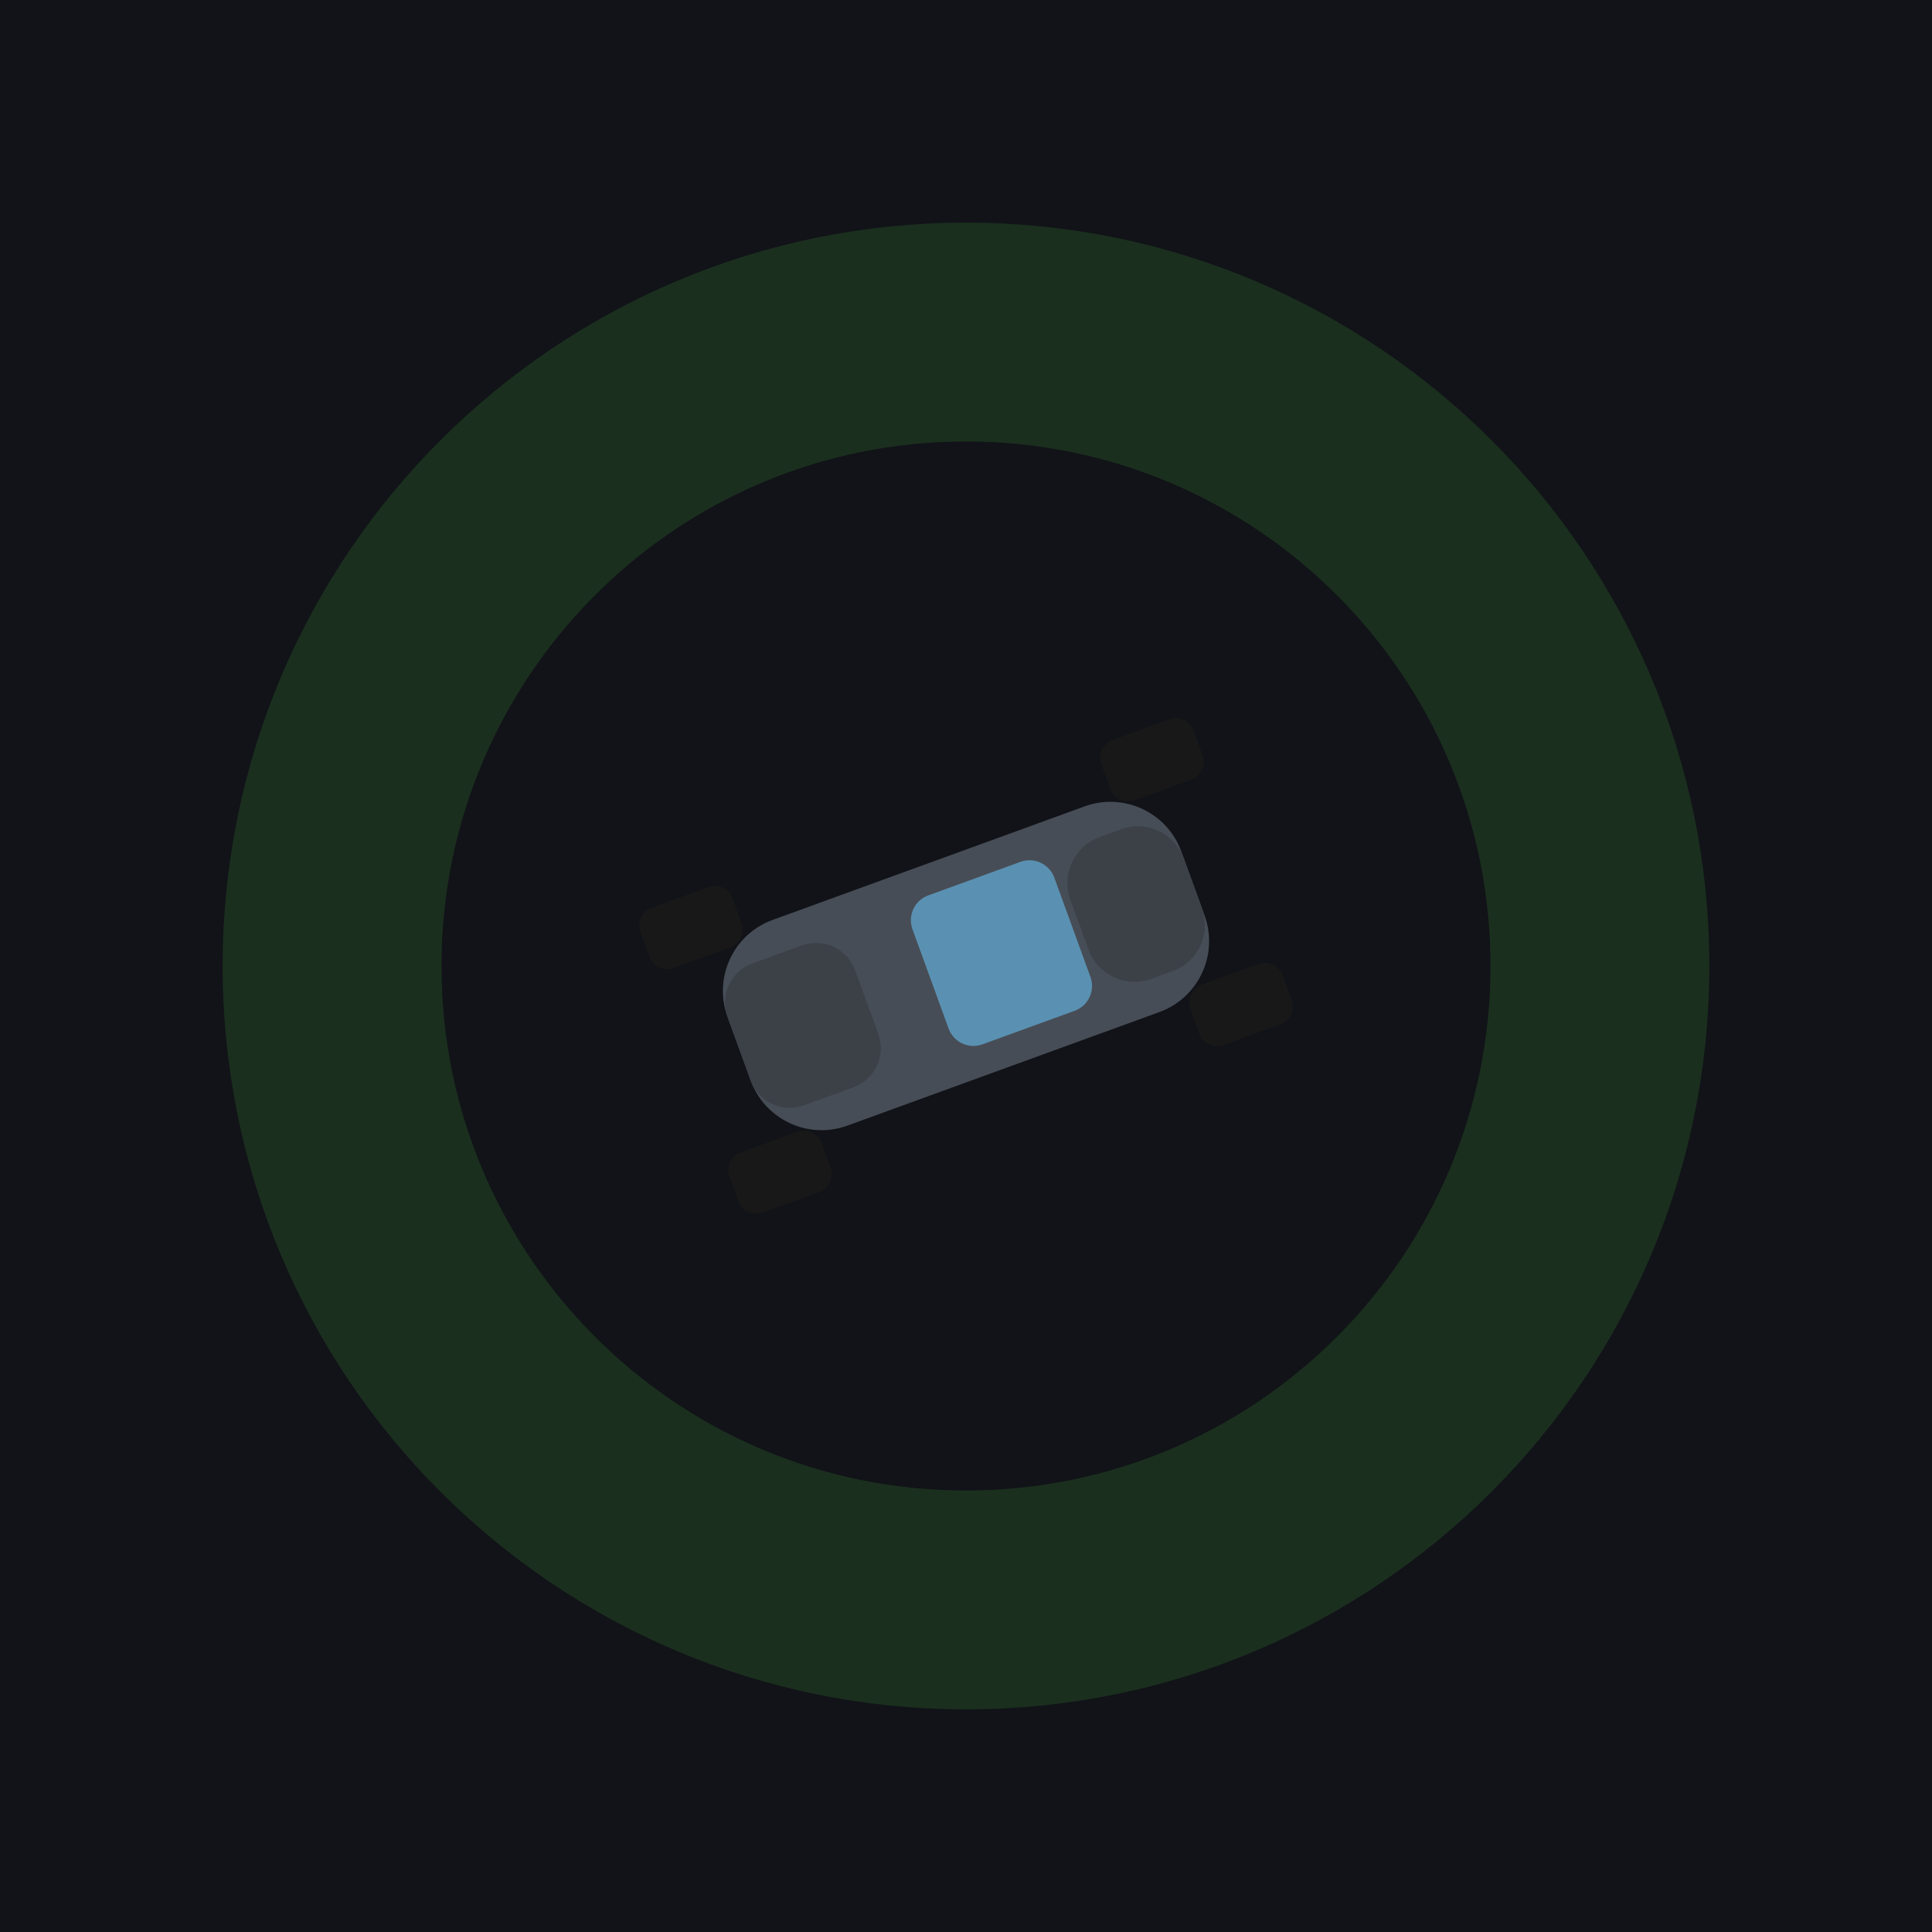
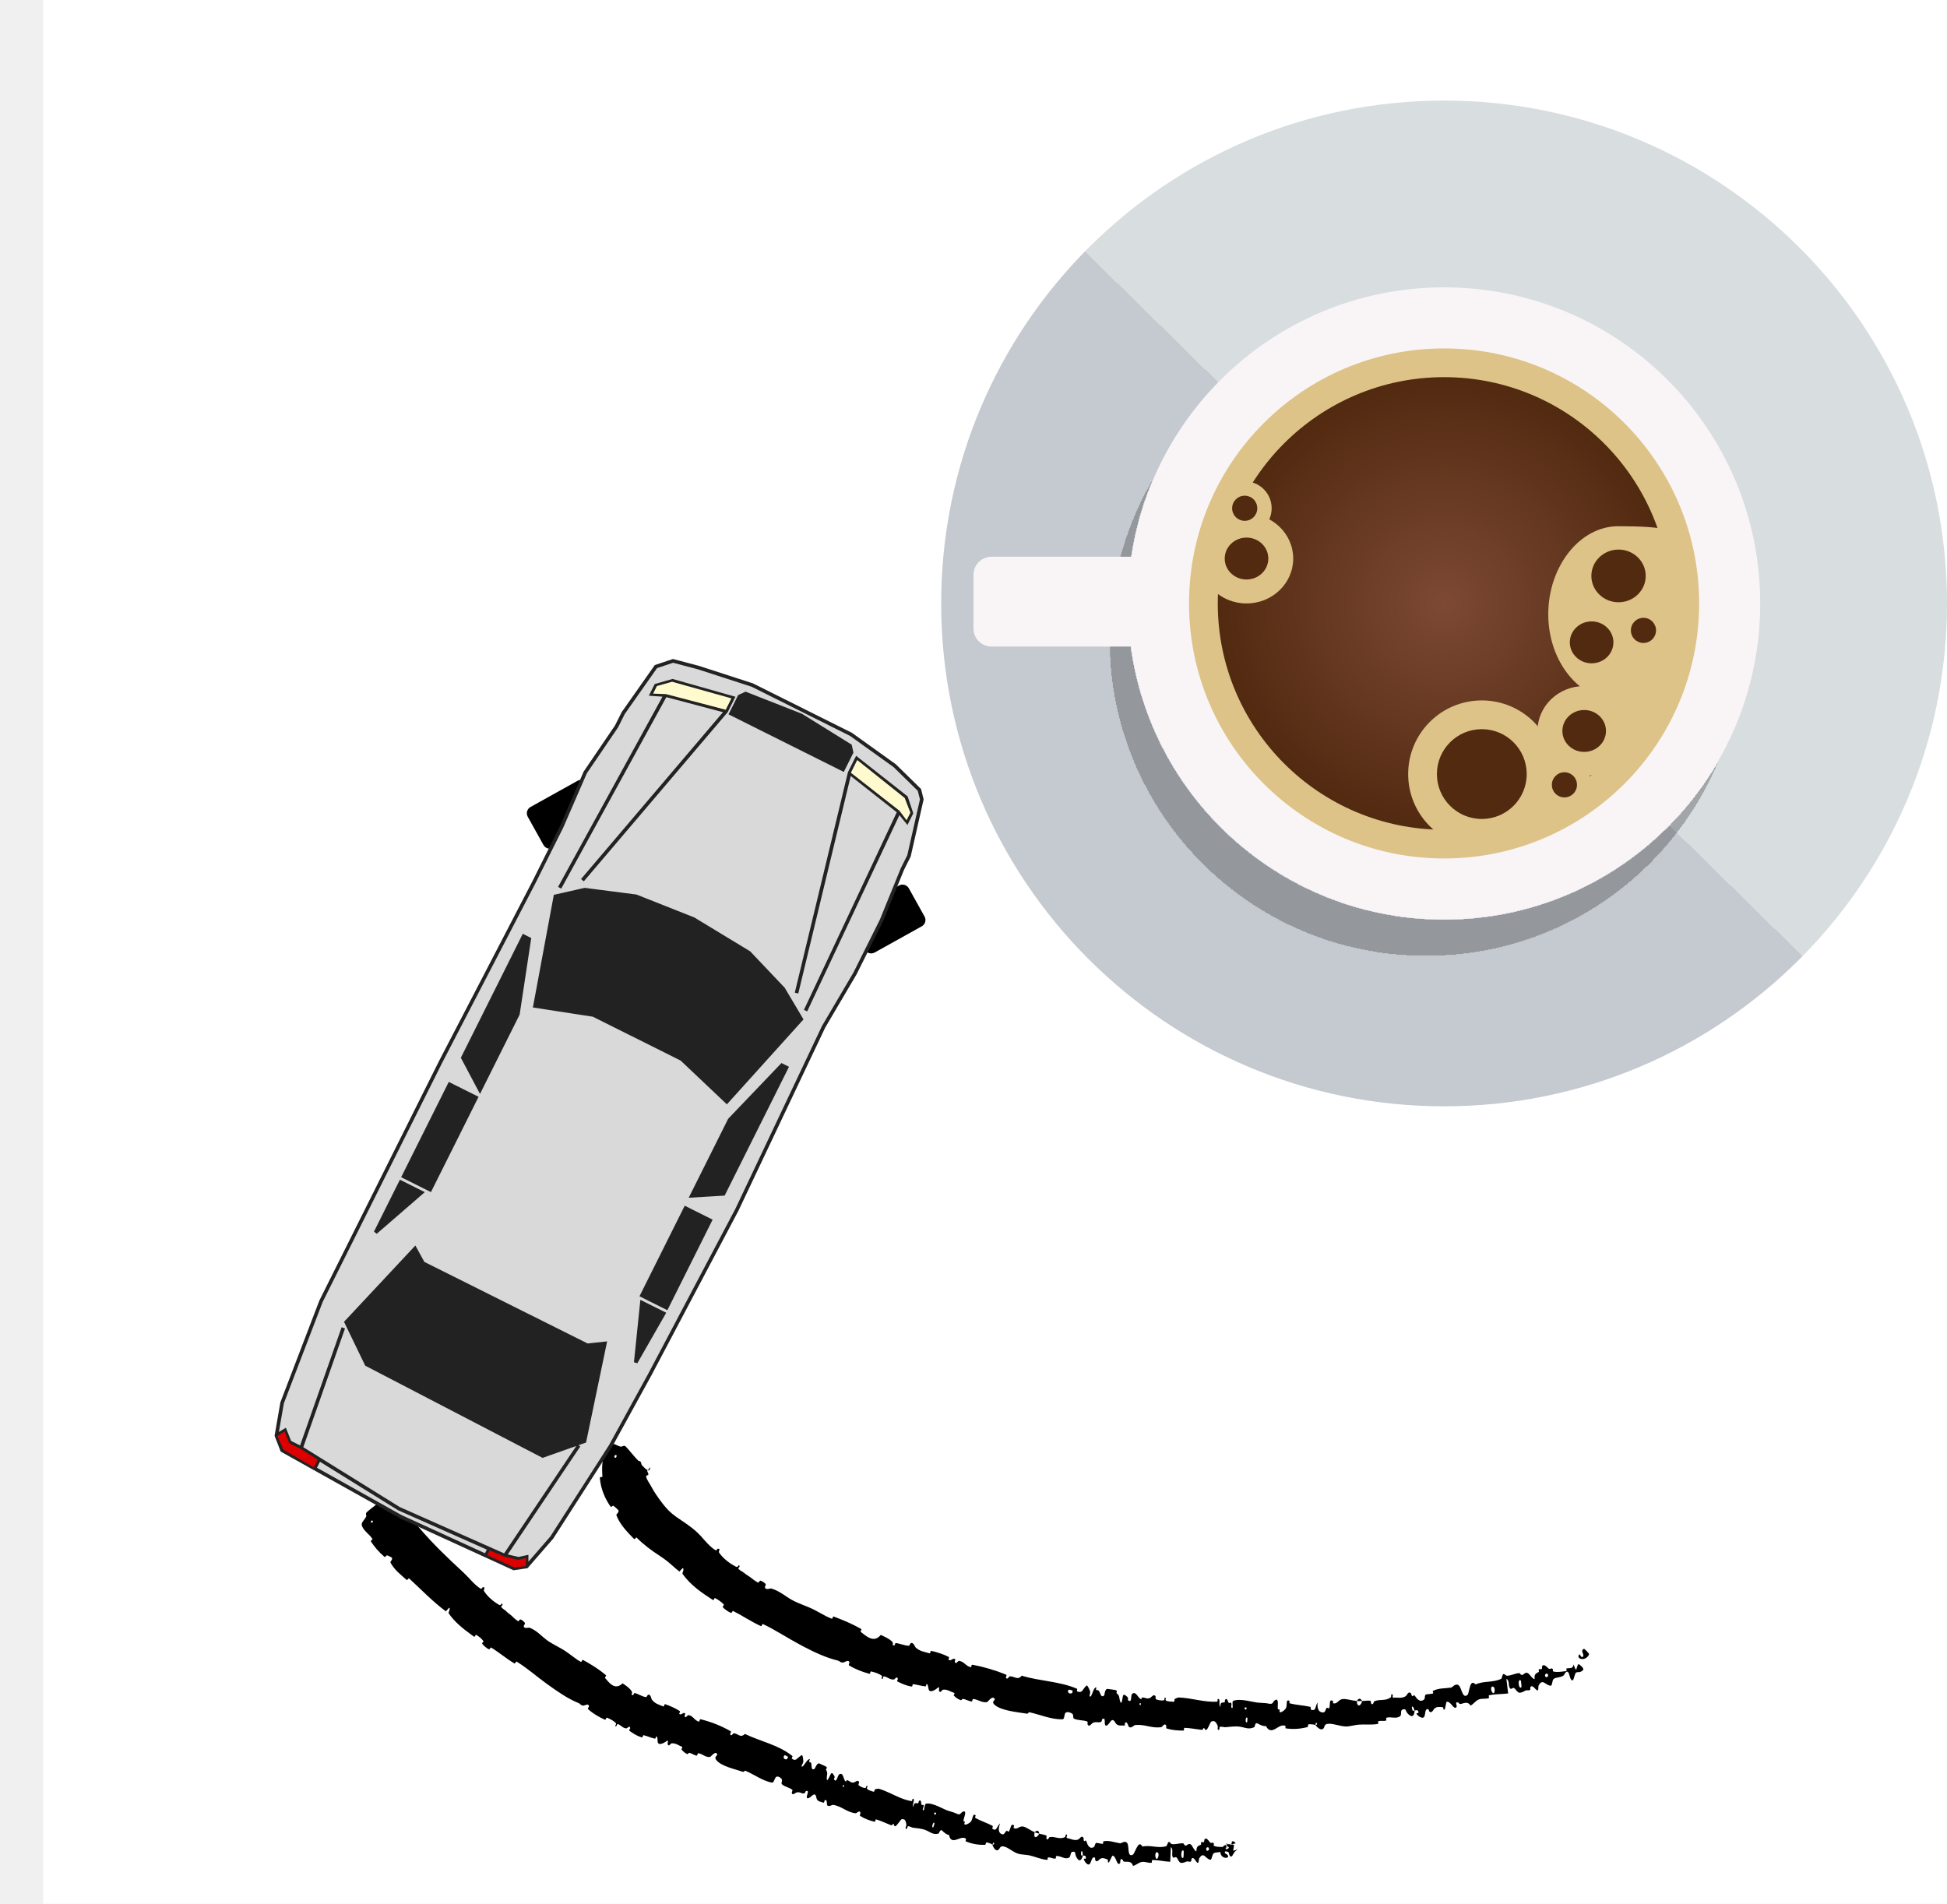
- <svg xmlns="http://www.w3.org/2000/svg" viewBox="0 0 512 512">
-   <rect width="512" height="512" fill="#111318" />
-   <circle cx="256" cy="256" r="168" fill="none" stroke="#1b2f1e" stroke-width="58" />
-   <g transform="translate(256,256) rotate(-20)">
-     <rect x="-64" y="-29" width="128" height="58" rx="20" fill="#474d56" />
-     <rect x="-10" y="-21" width="40" height="42" rx="7" fill="#5a91b2" />
-     <rect x="32" y="-20" width="32" height="40" rx="13" fill="#3c4148" />
-     <rect x="-64" y="-20" width="36" height="40" rx="11" fill="#3c4148" />
-     <rect x="-78" y="-43" width="26" height="17" rx="5" fill="#181818" />
-     <rect x="-78" y="26" width="26" height="17" rx="5" fill="#181818" />
-     <rect x="52" y="-43" width="26" height="17" rx="5" fill="#181818" />
-     <rect x="52" y="26" width="26" height="17" rx="5" fill="#181818" />
+ <svg xmlns="http://www.w3.org/2000/svg" width="542" height="530" viewBox="0 0 542 530" fill="none">
+   <rect width="530" height="530" transform="translate(12)" fill="white" />
+   <rect x="145.941" y="225.635" width="19" height="13" rx="2" transform="rotate(-29.104 145.941 225.635)" fill="black" />
+   <rect x="235.422" y="254.794" width="19" height="13" rx="2" transform="rotate(-29.104 235.422 254.794)" fill="black" />
+   <path d="M180.698 409.341C180.925 409.156 181.023 408.709 180.947 408.58C180.878 408.435 180.74 408.624 180.68 408.953C180.646 409.168 180.211 409.198 180.183 409.38C180.138 409.756 180.48 410.032 180.501 410.517C180.51 410.685 179.822 410.81 179.849 410.986C180.01 411.957 180.699 412.744 181.231 413.744C182.081 415.339 183.179 416.942 184.384 418.504C185.552 420.036 186.645 421.16 188.196 422.26C189.741 423.351 192.219 424.853 194.172 426.7C194.467 426.971 194.758 427.265 195.049 427.58C196.279 428.976 197.641 430.651 199.231 431.612C199.452 431.744 199.696 431.186 199.764 431.178C200.815 431.054 199.885 431.838 200.184 432.267C201.37 433.962 203.162 435.298 204.886 436.17C205.62 436.539 205.583 435.111 205.906 436.111C205.93 436.179 205.412 436.589 205.564 436.768C205.905 437.172 206.784 437.602 207.091 437.853C207.687 438.344 207.794 438.403 208.408 438.789C209.24 439.316 210.098 440.188 211.091 440.598C211.303 440.684 211.364 439.978 211.732 440.064C212.101 440.152 212.899 440.667 213.111 440.957C213.32 441.248 212.953 441.62 212.946 441.749C212.882 442.832 214.518 442.188 214.655 442.223C217.215 442.963 218.848 444.663 221.063 445.75C222.742 446.571 224.658 447.197 226.262 447.972C226.993 448.326 227.654 448.692 228.315 449.061C229.358 449.645 230.38 450.214 231.565 450.664C231.767 450.741 231.821 449.947 232.068 450.04C234.679 451.019 237.253 452.084 239.724 453.514C239.973 453.659 239.405 454.159 239.641 454.341C241.077 455.438 243.272 457.573 245.166 455.162C246.242 455.643 247.551 456.194 248.376 457.07C248.906 457.633 248.059 458.12 248.947 458.08C249.147 458.072 249.106 457.395 249.391 457.428C250.59 457.567 251.766 458.149 252.983 458.181C253.231 458.185 253.334 457.625 253.429 457.547C254.212 456.923 254.716 458.501 254.887 458.656C256.178 459.816 257.367 459.861 258.766 460.284C259.092 460.383 258.916 459.54 259.237 459.609C260.893 459.972 262.562 460.507 264.073 461.271C264.409 461.442 263.911 461.978 264.063 462.092C264.736 462.587 265.223 461.45 265.874 461.899C266.011 461.993 265.782 462.505 265.794 462.572C265.982 463.612 266.709 462.403 266.828 462.404C267.218 462.399 267.543 462.501 267.836 462.658C268.679 463.111 269.254 464.027 270.308 464.139C270.478 464.156 270.281 463.382 270.747 463.47C273.851 464.05 277.046 464.989 279.986 466.186C280.444 466.371 279.995 466.815 280.012 466.885C280.292 467.983 280.889 466.717 281.054 466.699C282.351 466.591 283.28 467.94 284.423 466.511C289.517 468.075 294.844 468.021 299.856 470.164C299.92 470.19 299.711 470.838 299.839 470.887C301.387 471.473 301.221 470.399 302.434 469.271C302.737 468.987 303.355 470.614 303.414 470.735C303.626 471.179 303.232 472.136 303.31 472.226C303.96 472.942 304.238 469.655 305.212 469.769C305.242 469.778 305.042 470.366 305.117 470.436C305.35 470.654 305.628 470.443 305.853 470.68C306.366 471.225 306.396 472.842 307.371 472.012C307.495 471.903 307.531 470.026 308.393 470.209C308.734 470.283 310.279 470.412 310.694 470.575C311.112 470.739 310.757 471.309 310.785 471.338C311.869 472.247 311.4 472.532 311.869 473.763C312.342 474.99 312.447 472.183 312.714 471.894C312.981 471.606 313.776 472.34 313.964 472.587C314.154 472.833 313.857 473.191 314.032 473.337C315.2 474.291 314.701 471.999 315.149 471.592C315.899 470.902 316.401 471.795 316.95 472.462C317.166 472.728 317.389 472.958 317.636 473.036C317.871 473.11 317.714 472.623 317.93 472.595C318.787 472.494 319.239 473.18 320.244 472.659C320.411 472.574 321.27 471.384 321.706 472.334C321.768 472.471 321.529 472.974 321.88 473.115C322.406 473.327 323.363 473.506 323.953 473.371C324.388 473.271 323.956 472.387 324.473 472.687C324.704 472.82 324.23 473.29 324.666 473.5C325.1 473.709 326.242 473.758 326.676 473.767C327.11 473.775 326.912 473.114 326.949 473.073C327.176 472.836 328.023 472.573 328.096 472.578C331.793 472.711 335.158 473.963 338.782 473.745C339.066 473.728 338.904 473.038 338.948 473.029C339.928 472.781 339.094 474.566 339.748 475.199C339.704 473.81 340.09 474.076 340.782 473.949C341.114 473.887 340.954 473.344 340.986 473.29C341.503 472.493 341.804 473.557 341.884 473.776C342.179 474.579 342.565 473.655 342.767 474.192C342.969 474.725 342.437 475.487 343.093 475.498C343.293 475.009 342.85 473.697 343.353 473.503C345.255 472.772 348.719 473.885 350.231 474.024C351.738 474.164 352.219 474.082 353.099 474.279C354.67 474.633 354.119 473.66 355.105 473.237C356.094 472.813 355.581 475.172 355.714 475.683C355.846 476.194 356.008 475.673 356.177 475.955C356.346 476.237 355.966 476.577 356.371 476.689C356.772 476.8 357.909 475.911 358.056 475.38C358.376 474.257 357.885 473.068 358.959 473.497C359.021 473.522 358.812 474.142 359.049 474.208C360.925 474.709 362.881 474.755 364.761 475.185C365.021 475.246 364.786 475.937 364.937 475.98C366.497 476.427 365.956 475.258 366.803 473.962C366.605 475.688 367.094 476.745 368.28 476.753C368.962 476.758 368.886 476.09 369.254 475.568C369.277 475.535 369.303 475.503 369.33 475.472C369.47 475.312 369.983 475.825 370.071 475.47C370.359 474.307 369.874 473.019 371.083 473.515C371.137 473.539 370.978 474.176 371.164 474.211C372.366 474.436 372.47 473.221 373.733 473.025C374.724 472.871 376.533 473.506 377.687 473.534C377.813 475.471 378.87 474.939 379.187 473.564C379.925 473.551 380.723 473.392 381.448 473.494C381.704 473.528 381.606 474.105 381.644 474.162C382.239 475.051 382.405 473.718 382.554 473.648C384.21 472.937 385.769 473.697 387.241 472.46C387.294 472.415 387.146 471.073 387.754 471.963C387.795 472.025 387.361 472.728 388.143 472.632C388.911 472.54 390.518 472.957 391.445 472.112C391.676 471.907 392.069 470.698 392.784 471.409C392.879 471.506 392.891 471.9 393.041 472.086C393.522 472.677 393.381 471.31 394.035 472.342C394.687 473.375 395.709 474.017 396.591 472.961C396.621 472.929 396.594 471.82 396.939 471.746C397.483 471.631 398.305 471.641 398.861 471.479C399.129 471.401 398.777 470.802 398.821 470.778C400.514 469.917 401.956 470.117 403.954 469.824C404.32 469.772 405.099 468.606 405.977 469.121C406.556 469.46 406.806 470.824 407.242 471.593C407.533 472.101 407.901 472.349 408.497 471.878C409.092 471.406 409.029 467.123 410.78 468.948C413.125 467.877 415.613 468.526 417.961 467.356C418.067 467.304 418.233 466.095 418.5 466.067C418.894 466.03 419.201 466.532 419.486 466.524C420.684 466.502 421.69 465.884 422.839 465.797C423.274 465.764 423.196 466.343 423.717 466.304C424.234 466.266 424.48 465.485 425.223 465.75C425.784 465.954 426.494 467.392 427.215 467.481C427.059 465.994 427.54 465.965 428.346 465.471C428.5 465.375 428.263 464.879 428.333 464.807C428.615 464.503 428.964 464.896 429.227 464.571C429.291 464.492 429.234 463.985 429.283 463.892C429.706 463.085 430.672 464.127 430.841 464.308C431.476 464.998 431.661 464.306 432.114 464.553C432.567 464.8 431.986 465.247 432.5 465.367C433.563 465.617 434.87 465.369 435.912 465.246C436.331 465.193 435.949 464.559 436.007 464.535C436.826 464.245 437.817 464.821 438.052 463.402C439.05 466.224 438.707 464 439.325 463.497L439.12 463.597C439.17 463.46 439.272 463.363 439.479 463.312C439.567 463.299 440.915 464.302 440.746 464.817C440.699 464.956 440.593 465.067 440.46 465.163C440.314 465.275 439.909 465.492 439.728 465.518C439.387 465.55 438.939 465.432 438.612 465.769C438.503 465.88 438.046 467.533 437.955 467.642C437.293 468.492 436.815 466.051 436.757 465.923C436.101 464.534 435.483 466.311 435.265 466.456C434.3 467.12 433.381 466.882 432.563 467.362C432.036 467.673 432.166 469.294 431.722 469.297C430.238 469.308 429.46 467.115 428.327 469.232C428.083 469.685 428.588 471.412 427.374 470.154C427.295 470.075 426.367 468.902 426.015 469.762C425.972 469.871 426.04 470.384 425.972 470.436C425.518 470.778 425.127 470.413 424.62 470.68C424.107 470.948 423.509 471.327 422.872 471.24C422.494 471.188 421.881 470.303 421.669 470.095C421.075 469.495 420.7 470.681 420.271 469.914C419.831 469.145 420.253 467.806 419.342 467.408C419.522 468.741 419.669 470.115 419.835 471.459C418.057 471.695 416.252 471.573 414.504 471.98C414.289 472.032 414.652 472.696 414.425 472.77C413.469 473.079 412.513 472.755 411.544 473.183C410.801 473.515 410.128 474.461 409.372 474.847C408.921 474.125 408.407 474.007 407.888 474.075C407.431 474.133 406.964 474.344 406.532 474.393C406.211 474.431 406.123 474.029 405.868 473.96C404.903 473.714 405.656 474.916 405.488 475.185C404.759 476.34 403.83 473.404 402.676 473.812C402.613 473.834 402.301 475.629 402.22 475.758C401.725 476.591 401.952 475.24 401.498 475.243C400.665 475.248 400.02 475.022 399.236 475.735C399.003 475.946 398.629 477.107 397.896 476.483C397.801 476.4 397.7 475.866 397.637 475.85C396.505 475.599 396.903 477.255 396.46 477.962C396.012 478.67 394.823 477.747 394.566 477.458C393.889 476.717 394.843 477.008 394.852 476.916C394.916 475.847 394.306 476.176 393.79 476.207C393.338 474.597 392.673 474.852 393.253 476.245C393.315 476.398 393.673 476.156 393.79 476.207C393.722 477.906 392.974 478.292 391.802 476.975C391.256 476.356 391.454 475.463 390.32 476.006C389.801 476.25 390.232 477.338 389.804 477.741C388.812 478.662 387.166 477.859 386.031 478.204C385.623 478.329 386.126 478.889 385.848 478.996C385.101 479.282 384.362 478.909 383.614 479.25C383.546 479.282 383.804 479.913 383.561 479.953C381.729 480.263 380.087 480.008 378.172 480.148C377.241 480.218 375.614 480.683 374.641 480.653C372.969 480.611 370.908 479.699 369.504 479.937C369.417 479.952 369.339 479.97 369.27 479.993C368.643 480.212 368.769 480.791 368.42 481.198C367.678 482.071 366.363 480.51 366.19 480.268C366.187 480.26 366.95 480.106 366.543 479.767C366.307 479.061 366.199 480.265 366.19 480.268C366.069 480.112 364.541 479.958 364.224 480.083C364.06 480.151 364.149 480.776 364.063 480.8C362.004 481.349 359.936 481.489 357.852 481.169C357.816 481.156 357.88 480.458 357.794 480.436C356.582 480.109 355.803 480.952 354.799 481.442C353.79 481.932 353.006 481.747 352.437 480.535C351.683 480.671 350.611 480.117 350.004 479.781C349.393 479.444 349.272 480.802 349.217 480.828C347.492 481.646 346.525 480.841 344.762 480.666C343.923 480.581 342.25 480.724 341.334 480.84C340.613 480.934 340.186 480.6 339.518 480.778C339.428 480.802 339.495 481.411 339.467 481.433C338.699 482.129 339.112 480.663 338.969 480.393C338.452 479.41 338.133 478.885 337.169 479.298C336.947 479.393 336.219 481.496 335.814 481.603C335.289 481.738 335.518 480.984 334.967 481.144C334.919 481.157 334.908 481.629 334.573 481.593C333.021 481.432 331.336 481.074 329.716 481.034C329.494 481.027 329.738 481.789 329.417 481.791C327.911 481.798 326.265 481.674 324.824 481.232C324.469 481.121 324.728 480.613 324.66 480.453C324.24 479.484 323.475 480.803 323.359 480.822C320.77 481.275 318.871 480.047 316.306 480.232C316.17 480.241 316.032 480.255 315.892 480.273C315.739 480.295 314.47 481.657 314.064 480.359C314.036 480.273 313.645 478.947 313.121 479.782C313.088 479.834 313.342 480.522 312.8 480.404C312.253 480.287 311.327 480.643 310.639 479.845C310.42 479.593 309.986 478.261 309.171 479.205C309.118 479.272 307.77 481.456 307.547 479.827C307.511 479.559 307.757 477.889 306.813 478.657C306.633 478.805 306.887 479.212 306.432 479.399C305.739 479.686 304.913 479.138 304.02 479.789C303.864 479.905 303.123 480.971 302.746 480.049C302.687 479.904 302.898 479.363 302.652 479.269C301.479 478.821 300.166 479.032 298.993 478.481C298.576 478.287 298.92 477.414 298.502 477.111C298.086 476.808 297.211 476.449 296.682 476.793C296.152 477.138 296.462 478.649 295.735 478.661C292.567 478.711 289.64 477.375 286.598 476.703C286.147 476.603 286.432 477.183 285.758 477.071C283.278 476.667 278.904 476.287 277.006 474.737C275.49 473.502 277.775 473.312 276.555 472.677C275.969 472.372 274.922 473.866 274.758 473.884C273.157 474.074 272.299 473.105 270.92 473.009C270.635 472.989 270.743 473.719 270.501 473.694C269.674 473.616 268.909 473.112 268.135 472.974C267.787 472.914 267.722 473.437 267.417 473.318C266.687 473.039 266.077 472.654 265.472 471.989C265.42 471.932 265.959 471.476 265.568 471.282C265.544 471.27 265.516 471.259 265.483 471.249C264.604 470.979 263.63 470.219 262.481 470.424C262.139 470.487 261.812 471.636 261.379 470.662C261.288 470.458 261.843 469.124 260.757 470.11C260.576 470.274 258.853 471.531 258.518 470.317C258.43 469.998 258.33 468.75 257.917 468.825C257.86 468.839 257.882 469.512 257.564 469.487C256.448 469.387 255.355 469 254.21 468.873C253.905 468.84 254.15 469.604 253.7 469.535C252.457 469.344 251.021 468.736 249.915 468.179C249.51 467.973 249.967 467.539 249.953 467.472C249.741 466.389 249.055 467.551 248.866 467.573C247.697 467.69 247.094 466.854 246.09 466.705C245.814 466.662 245.809 467.318 245.74 467.355C245.031 467.701 245.778 466.759 245.474 466.531C244.616 465.887 243.533 465.586 242.537 465.339C242.17 465.249 242.343 466.072 242.015 465.983C240.077 465.468 238.124 464.721 236.413 463.683C236.092 463.487 236.499 463.038 236.47 462.892C236.27 461.871 235.136 462.755 234.922 462.8C233.972 463.017 233.848 462.443 233.14 462.276C230.176 461.585 226.842 460.054 224.042 458.588C223.583 458.348 223.143 458.114 222.724 457.891C218.912 455.863 216.131 453.928 212.4 452.14C212.163 452.026 212.053 452.808 211.844 452.717C209.151 451.507 206.746 449.839 204.077 448.493C203.857 448.381 203.8 449.169 203.434 449.008C202.684 448.683 201.823 448.109 201.244 447.479C200.962 447.173 201.739 446.947 201.45 446.651C200.782 445.96 199.966 445.372 199.101 444.932C198.732 444.746 198.848 445.69 198.397 445.399C195.319 443.423 192.276 441.328 190.002 438.182C189.845 437.964 190.625 436.704 190.036 436.566C189.738 436.847 189.426 437.21 189.128 437.526C188.505 437.031 187.9 436.515 187.312 435.982C186.09 434.885 185.159 434.134 183.391 432.971C181.606 431.828 179.05 429.959 177.205 428.054C177.015 427.863 176.802 428.743 176.434 428.377C175.938 427.88 175.484 427.413 175.032 426.921C173.698 425.469 172.395 423.92 171.578 421.819C171.474 421.548 172.658 420.861 172.021 420.323C171.907 420.236 171.059 419.318 170.631 419.191C170.569 419.177 170.16 419.722 169.919 419.379C168.542 417.367 167.285 414.789 166.986 411.507C166.948 410.981 167.72 411.397 167.703 411.027C167.516 408.594 167.442 404.757 169.606 402.605C170.987 401.303 171.552 402.602 172.915 402.763C173.096 402.792 173.71 402.223 174.185 402.711C175.37 403.919 176.439 405.451 177.74 406.703C178.005 406.98 178.076 406.375 178.479 407.261C178.498 407.324 178.524 407.724 178.736 407.967C178.879 408.136 179.394 408.587 179.581 408.799C179.781 408.997 179.33 408.644 179.593 408.844C179.877 409.018 180.507 409.494 180.698 409.341ZM347.25 478.272C346.696 477.603 346.546 479.993 347.181 479.438C347.212 479.408 347.279 478.305 347.25 478.272ZM415.935 469.808C415.02 468.904 414.818 470.524 415.476 471.228C416.126 471.934 416.212 470.083 415.935 469.808ZM423.359 467.846C422.386 467.141 422.728 470.52 423.541 469.714C423.589 469.668 423.415 467.887 423.359 467.846ZM171.445 405.852C171.474 405.849 171.724 405.29 171.706 405.266C171.141 404.628 170.589 405.863 171.445 405.852ZM430.848 466.066C430.518 465.643 429.81 466.26 430.211 466.787C430.533 467.212 431.254 466.592 430.848 466.066ZM317.566 474.202C317.56 474.166 317.233 474.107 317.223 474.309C317.192 474.958 317.667 474.812 317.566 474.202ZM442.373 460.532C442.123 461.237 441.49 461.718 440.895 461.841C440.081 462.015 439.39 461.638 439.407 461.125C439.411 460.977 439.469 460.812 439.595 460.606C439.773 460.32 440.152 461.595 440.547 461.308C441.309 460.671 439.756 459.653 440.88 459.05C441.091 458.927 442.432 460.403 442.376 460.536C442.375 460.535 442.374 460.533 442.373 460.532ZM347 475.39C346.99 475.358 346.534 475.315 346.522 475.346C346.253 476.099 347.172 476.186 347 475.39ZM298.559 470.647C298.543 470.577 297.503 470.366 297.46 470.422C296.734 471.574 298.846 472.005 298.559 470.647ZM377.709 473.584C378.14 472.784 378.701 472.645 379.184 473.563C378.688 473.558 378.203 473.592 377.709 473.584Z" fill="black" />
+   <path d="M110.431 416.153C111.547 417.015 112.765 418.55 113.604 419.81C113.871 420.208 113.406 420.344 113.572 420.628C113.799 421.008 114.121 421.243 114.416 421.547C114.544 421.68 114.665 421.828 114.763 422.013C114.862 422.203 114.214 422.51 114.326 422.695C114.945 423.709 115.868 424.348 116.64 425.263C120.464 429.78 124.716 433.821 129.137 437.906C130.593 439.251 132.078 441.253 133.844 442.325C134.051 442.45 134.308 441.9 134.374 441.891C135.394 441.754 134.466 442.536 134.732 442.95C135.602 444.299 136.835 445.426 138.108 446.282C138.382 446.466 138.658 446.637 138.931 446.795C139.59 447.172 139.697 445.783 139.904 446.764C139.919 446.832 139.389 447.216 139.514 447.394C139.796 447.796 140.578 448.242 140.84 448.497C141.344 448.995 141.441 449.059 141.972 449.457C142.695 450.007 143.385 450.891 144.263 451.343C144.451 451.437 144.6 450.756 144.932 450.858C145.266 450.962 145.947 451.511 146.103 451.804C146.259 452.098 145.866 452.439 145.842 452.564C145.636 453.612 147.246 453.084 147.371 453.129C149.652 454.011 150.915 455.783 152.795 457.005C154.219 457.929 155.891 458.691 157.244 459.574C158.852 460.626 160.073 461.775 161.712 462.679C161.886 462.776 162.071 462.008 162.283 462.125C163.834 462.974 165.347 463.874 166.783 464.901C167.441 465.37 168.059 465.851 168.679 466.376C168.876 466.545 168.267 466.964 168.446 467.168C169.55 468.408 171.135 470.751 173.312 468.637C174.189 469.23 175.278 469.928 175.855 470.875C176.23 471.486 175.376 471.862 176.18 471.924C176.364 471.94 176.45 471.275 176.704 471.342C177.755 471.613 178.719 472.317 179.805 472.476C180.028 472.507 180.219 471.971 180.317 471.905C181.123 471.375 181.298 472.965 181.431 473.136C182.393 474.397 183.456 474.552 184.638 475.076C184.915 475.199 184.882 474.359 185.159 474.451C186.572 474.93 187.972 475.553 189.207 476.347C189.481 476.525 188.989 477.039 189.112 477.156C189.657 477.663 190.193 476.552 190.714 476.997C190.825 477.089 190.586 477.595 190.591 477.661C190.624 478.104 190.791 478.137 190.959 478.025C191.194 477.882 191.46 477.498 191.523 477.499C192.93 477.503 193.331 479.108 194.627 479.305C194.783 479.328 194.66 478.553 195.084 478.656C197.914 479.344 200.787 480.482 203.333 481.936C203.73 482.162 203.258 482.559 203.263 482.629C203.373 483.739 204.087 482.544 204.243 482.544C205.453 482.566 206.094 483.997 207.366 482.725C211.779 484.868 216.68 485.724 220.626 488.912C220.674 488.95 220.353 489.475 220.41 489.59C220.413 489.596 220.417 489.601 220.422 489.604C221.638 490.513 221.773 489.443 223.168 488.645C223.515 488.443 223.611 490.152 223.626 490.28C223.687 490.756 223.072 491.579 223.115 491.685C223.487 492.526 224.66 489.442 225.485 489.787C225.509 489.803 225.166 490.317 225.212 490.402C225.352 490.666 225.664 490.535 225.79 490.815C226.085 491.462 225.639 493.012 226.738 492.459C226.878 492.386 227.449 490.598 228.154 490.985C228.428 491.139 229.742 491.643 230.058 491.901C230.375 492.161 229.9 492.618 229.915 492.653C230.603 493.791 230.101 493.944 230.159 495.239C230.221 496.53 231.121 493.87 231.438 493.659C231.755 493.45 232.233 494.347 232.329 494.629C232.424 494.913 232.061 495.181 232.173 495.364C232.917 496.564 233.14 494.248 233.646 493.968C234.839 493.3 234.721 495.482 235.407 495.958C235.589 496.086 235.591 495.581 235.786 495.607C236.559 495.716 236.763 496.484 237.786 496.225C237.95 496.182 239.041 495.249 239.151 496.262C239.167 496.409 238.819 496.835 239.086 497.054C239.489 497.383 240.274 497.781 240.828 497.79C241.233 497.795 241.097 496.844 241.467 497.253C241.632 497.436 241.09 497.777 241.415 498.081C241.742 498.385 242.726 498.697 243.103 498.805C243.479 498.912 243.482 498.23 243.525 498.199C243.785 498.022 244.6 497.964 244.659 497.984C246.686 498.599 248.485 499.606 250.366 500.403C251.442 500.858 252.546 501.24 253.727 501.436C253.984 501.479 254.002 500.775 254.043 500.775C254.958 500.734 253.805 502.297 254.236 503.049C254.522 501.69 254.803 502.029 255.44 502.047C255.749 502.054 255.734 501.494 255.775 501.448C256.417 500.779 256.432 501.875 256.453 502.104C256.53 502.946 257.081 502.126 257.135 502.689C257.19 503.248 256.542 503.88 257.12 504.026C257.411 503.591 257.322 502.224 257.814 502.139C259.657 501.815 262.468 503.608 263.768 504.057C265.065 504.505 265.515 504.527 266.242 504.902C267.554 505.578 267.285 504.514 268.261 504.313C269.24 504.112 268.223 506.294 268.219 506.818C268.214 507.343 268.48 506.871 268.562 507.181C268.644 507.491 268.228 507.74 268.559 507.935C268.889 508.129 270.095 507.507 270.355 507.025C270.906 506.004 270.764 504.745 271.606 505.393C271.654 505.431 271.321 505.988 271.513 506.103C273.047 506.997 274.759 507.476 276.303 508.324C276.515 508.441 276.134 509.057 276.255 509.133C277.515 509.926 277.323 508.667 278.414 507.617C277.798 509.238 277.94 510.369 278.979 510.661C279.599 510.836 279.691 510.08 280.238 509.679C280.404 509.558 280.702 510.177 280.881 509.859C281.455 508.816 281.384 507.449 282.323 508.246C282.365 508.283 282.042 508.852 282.197 508.935C282.467 509.082 282.694 509.104 282.906 509.064C283.483 508.956 283.943 508.388 284.78 508.502C285.679 508.626 287.049 509.731 288.03 510.069C287.582 511.958 288.661 511.738 289.306 510.5C289.945 510.684 290.666 510.738 291.267 511.022C291.476 511.119 291.244 511.651 291.262 511.715C291.542 512.724 292.034 511.48 292.178 511.449C293.776 511.173 294.956 512.274 296.516 511.408C296.572 511.377 296.735 510.037 297.073 511.042C297.096 511.111 296.566 511.696 297.27 511.782C297.967 511.868 299.285 512.639 300.291 512.036C300.536 511.892 301.157 510.81 301.63 511.673C301.692 511.79 301.615 512.175 301.705 512.392C301.994 513.082 302.189 511.723 302.523 512.885C302.864 514.047 303.603 514.924 304.615 514.136C304.651 514.114 304.894 513.036 305.211 513.057C305.329 513.065 305.459 513.084 305.598 513.108C306.039 513.187 306.552 513.323 306.957 513.323C307.211 513.322 307.056 512.65 307.101 512.638C308.797 512.282 310 512.894 311.813 513.176C312.145 513.229 313.112 512.326 313.748 513.057C314.447 513.857 313.679 517.14 315.315 516.375C315.976 516.07 316.857 511.904 318.01 514.081C320.303 513.572 322.404 514.703 324.707 513.958C324.812 513.925 325.151 512.763 325.392 512.781C325.752 512.81 325.939 513.356 326.199 513.394C327.28 513.567 328.265 513.108 329.303 513.186C329.698 513.215 329.558 513.777 330.025 513.811C330.484 513.844 330.821 513.104 331.446 513.464C331.922 513.738 332.411 515.256 333.044 515.433C333.07 513.937 333.517 513.968 334.287 513.572C334.439 513.495 334.274 512.975 334.346 512.912C334.639 512.643 334.906 513.073 335.173 512.78C335.238 512.71 335.239 512.199 335.291 512.112C335.766 511.358 336.501 512.501 336.652 512.7C337.173 513.454 337.37 512.788 337.777 513.081C338.168 513.375 337.596 513.757 338.049 513.932C338.989 514.293 340.188 514.184 341.151 514.16C341.533 514.147 341.236 513.48 341.29 513.462C341.637 513.363 342.007 513.453 342.348 513.427C342.485 513.418 342.69 513.371 342.786 513.268C342.855 513.213 342.919 513.139 342.942 513.052C342.95 512.978 343.013 512.809 342.798 512.817C342.821 512.782 342.853 512.741 342.911 512.699C342.968 512.654 343.13 512.585 343.304 512.617C343.702 512.726 343.723 512.91 343.785 512.961C343.878 513.09 343.919 513.131 343.975 513.176C343.105 513.507 342.67 513.367 342.52 513.438C342.367 513.476 342.483 513.554 342.673 513.69C343.049 513.936 343.734 514.55 343.04 514.966C343.015 514.978 342.921 514.942 342.794 514.867C342.536 514.717 342.152 514.406 341.865 514.147C341.676 513.982 341.516 513.855 341.467 513.794C341.385 513.695 341.485 513.653 341.577 513.548C341.666 513.461 341.744 513.255 341.553 513.225C341.539 513.228 341.486 513.22 341.408 513.278C341.372 513.316 341.318 513.34 341.298 513.539C341.295 513.592 341.291 513.648 341.313 513.769C341.341 513.884 341.349 514.026 341.566 514.363C341.622 514.445 341.68 514.522 341.781 514.627C341.898 514.744 342.051 514.868 342.241 514.971C342.625 515.189 343.143 515.258 343.522 515.191C343.715 515.161 343.881 515.108 344.018 515.049C344.13 515.002 344.203 514.963 344.278 514.92C344.424 514.835 344.527 514.755 344.609 514.686C344.324 515.038 344.115 515.194 343.956 515.338C343.877 515.407 343.8 515.47 343.744 515.524C343.712 515.57 343.68 515.615 343.65 515.66C343.529 515.838 343.419 516.004 343.315 516.152C343.176 516.436 343.064 516.653 343.021 516.691C342.152 517.531 341.942 515.037 341.883 514.909C341.349 513.474 340.678 515.178 340.459 515.302C339.527 515.866 338.68 515.532 337.919 515.922C337.391 516.175 337.375 517.8 336.964 517.755C335.601 517.603 335.133 515.337 333.866 517.305C333.596 517.725 333.873 519.501 332.887 518.104C332.828 518.016 332.115 516.738 331.687 517.545C331.633 517.647 331.634 518.164 331.566 518.208C331.109 518.488 330.801 518.074 330.289 518.269C329.796 518.465 329.173 518.756 328.606 518.577C328.264 518.47 327.824 517.502 327.658 517.265C327.194 516.581 326.691 517.693 326.404 516.867C326.118 516.036 326.7 514.784 325.938 514.243C325.899 515.587 325.822 516.967 325.765 518.319C324.082 518.258 322.446 517.806 320.762 517.847C320.553 517.853 320.758 518.579 320.534 518.604C319.586 518.709 318.773 518.184 317.793 518.378C317.035 518.53 316.196 519.286 315.403 519.469C314.938 517.924 313.76 518.433 312.91 518.281C312.612 518.229 312.637 517.818 312.427 517.682C311.633 517.176 311.991 518.541 311.769 518.752C310.815 519.654 310.776 516.575 309.663 516.637C309.603 516.639 308.866 518.272 308.767 518.373C308.129 519.031 308.669 517.8 308.277 517.674C307.56 517.444 307.068 517.047 306.218 517.518C306.077 517.597 305.821 517.963 305.542 518.114C305.327 518.227 305.101 518.218 304.901 517.877C304.84 517.773 304.881 517.231 304.831 517.198C303.916 516.659 303.881 518.363 303.342 518.933C302.813 519.504 302.006 518.316 301.842 517.974C301.419 517.09 302.184 517.605 302.209 517.519C302.501 516.498 301.898 516.666 301.449 516.572C301.411 514.9 300.773 514.988 300.975 516.48C300.997 516.643 301.359 516.494 301.449 516.572C301.017 518.204 300.299 518.401 299.553 516.848C299.207 516.119 299.579 515.296 298.462 515.563C297.949 515.682 298.102 516.84 297.634 517.134C296.557 517.804 295.251 516.646 294.153 516.71C293.751 516.734 294.078 517.398 293.798 517.434C293.052 517.532 292.463 516.988 291.705 517.129C291.635 517.143 291.71 517.818 291.478 517.795C289.724 517.627 288.292 516.931 286.562 516.536C285.722 516.347 284.15 516.336 283.321 516.04C282.629 515.799 281.939 515.354 281.248 514.931C280.546 514.483 279.831 514.071 279.186 514.021C278.375 513.954 278.372 514.637 277.926 514.981C277.06 515.648 276.34 513.84 276.251 513.566C276.248 513.557 276.951 513.584 276.685 513.162C276.662 512.426 276.259 513.565 276.251 513.566C276.191 513.388 274.901 512.89 274.6 512.941C274.44 512.97 274.36 513.595 274.28 513.599C272.359 513.669 270.526 513.355 268.785 512.601C268.756 512.58 268.98 511.916 268.91 511.877C267.936 511.302 267.047 511.955 266.051 512.22C265.054 512.485 264.406 512.141 264.193 510.846C263.499 510.822 262.691 510.062 262.229 509.609C261.768 509.156 261.348 510.452 261.293 510.465C259.585 510.907 258.917 509.925 257.399 509.395C256.676 509.14 255.167 508.937 254.322 508.86C253.662 508.803 253.36 508.389 252.722 508.424C252.635 508.428 252.553 509.034 252.523 509.049C251.672 509.564 252.386 508.226 252.323 507.934C252.096 506.871 251.938 506.295 250.976 506.491C250.758 506.536 249.6 508.421 249.208 508.436C248.707 508.454 249.09 507.77 248.553 507.804C248.508 507.806 248.381 508.261 248.09 508.152C248.076 508.147 248.062 508.141 248.047 508.136C246.704 507.636 245.305 506.922 243.885 506.516C243.688 506.458 243.71 507.25 243.422 507.178C242.074 506.837 240.641 506.332 239.472 505.562C239.188 505.371 239.554 504.943 239.537 504.773C239.422 503.739 238.386 504.826 238.28 504.817C235.722 504.618 234.37 502.806 231.822 502.465C231.679 502.448 230.169 503.437 230.184 502.094C230.184 502.004 230.223 500.639 229.519 501.307C229.475 501.348 229.501 502.07 229.057 501.823C228.614 501.575 227.692 501.684 227.324 500.751C227.208 500.458 227.209 499.075 226.222 499.777C226.157 499.827 224.346 501.584 224.625 499.973C224.672 499.708 225.37 498.171 224.326 498.675C224.127 498.774 224.229 499.224 223.781 499.293C223.087 499.397 222.542 498.679 221.577 499.09C221.411 499.165 220.465 500.01 220.41 499.044C220.4 498.892 220.737 498.423 220.55 498.276C219.671 497.579 218.493 497.494 217.657 496.728C217.598 496.674 217.572 496.599 217.566 496.512C217.541 496.164 217.832 495.614 217.614 495.314C217.341 494.938 216.688 494.421 216.148 494.654C215.609 494.887 215.49 496.402 214.874 496.282C212.204 495.765 210.016 494.03 207.518 492.992C207.148 492.838 207.283 493.439 206.726 493.248C204.668 492.543 200.964 491.778 199.516 490.133C198.357 488.813 200.384 488.781 199.393 488.071C198.912 487.73 197.805 489.142 197.66 489.15C196.235 489.249 195.592 488.255 194.387 488.109C194.137 488.08 194.159 488.805 193.95 488.772C193.237 488.669 192.607 488.149 191.943 487.999C191.641 487.932 191.538 488.447 191.282 488.325C190.667 488.038 190.16 487.65 189.679 486.989C189.634 486.929 190.217 486.428 189.741 486.256C189.386 486.129 189.01 485.893 188.618 485.704C188.099 485.467 187.555 485.278 186.945 485.352C186.599 485.393 186.199 486.52 185.842 485.519C185.77 485.31 186.412 484.02 185.278 484.925C185.09 485.078 183.273 486.18 183.088 484.945C183.031 484.617 183.09 483.378 182.687 483.412C182.631 483.421 182.568 484.088 182.271 484.034C181.217 483.828 180.237 483.333 179.18 483.082C178.897 483.016 179.016 483.796 178.601 483.677C177.458 483.351 176.206 482.581 175.277 481.904C174.932 481.651 175.433 481.282 175.431 481.215C175.411 480.125 174.591 481.187 174.408 481.183C173.302 481.153 172.899 480.262 171.999 479.99C171.755 479.915 171.631 480.554 171.561 480.582C170.848 480.832 171.705 480.005 171.466 479.744C170.792 479.007 169.867 478.584 168.993 478.214C168.678 478.082 168.677 478.903 168.399 478.777C166.725 478.035 165.093 477.069 163.738 475.859C163.487 475.632 163.94 475.244 163.942 475.099C163.964 474.089 162.748 474.805 162.557 474.831C161.899 474.91 161.72 474.617 161.425 474.362C161.322 474.272 161.204 474.186 161.044 474.123C158.056 472.958 154.849 470.672 152.412 468.923C149.23 466.645 146.985 464.558 143.828 462.594C143.629 462.469 143.409 463.218 143.231 463.118C140.943 461.784 138.984 460.057 136.715 458.676C136.529 458.561 136.369 459.317 136.057 459.152C135.414 458.817 134.703 458.247 134.253 457.632C134.034 457.335 134.775 457.131 134.548 456.842C134.021 456.167 133.344 455.595 132.6 455.17C132.283 454.991 132.279 455.895 131.9 455.616C131.693 455.466 131.487 455.315 131.28 455.164C128.918 453.432 126.632 451.664 124.89 449.137C124.761 448.949 125.537 447.691 125 447.615C124.716 447.908 124.414 448.279 124.126 448.606C120.409 445.863 117.27 442.526 113.861 439.41C113.717 439.277 113.456 440.084 113.173 439.831C111.543 438.372 109.818 437.107 108.683 435.005C108.571 434.799 109.586 433.877 108.962 433.578C108.854 433.53 108.002 432.982 107.616 433.025C107.56 433.033 107.256 433.624 107.006 433.413C106.256 432.774 105.533 432.059 104.856 431.276C104.275 430.599 103.736 429.885 103.251 429.143C103.09 428.892 103.788 428.629 103.678 428.447C102.873 427.135 101.355 426.341 100.77 424.832C100.374 423.808 101.491 423.281 101.978 422.104C102.054 421.948 101.635 421.434 102.125 420.966C103.382 419.834 104.954 418.825 106.262 417.581C106.412 417.46 106.289 417.317 106.422 417.389C106.457 417.413 106.522 417.465 106.64 417.607C106.744 417.807 107.094 417.979 107.315 419.421C107.343 419.67 107.349 419.784 107.364 419.661C107.378 419.546 107.38 419.214 107.329 418.878C107.304 418.709 107.269 418.541 107.23 418.387C107.189 418.234 107.181 418.191 107.154 418.096C107.111 417.935 107.035 417.735 107.021 417.666C106.888 417.25 106.9 417.13 106.946 416.988C106.942 416.929 106.982 416.832 107.14 416.824C107.287 416.805 107.497 416.804 107.649 416.735C107.863 416.644 108.284 416.09 108.591 416.01C108.901 415.932 108.599 416.451 109.038 416.436C109.483 416.419 109.954 415.787 110.431 416.153ZM260.152 507.576C259.819 506.812 259.133 509.105 259.821 508.695C259.855 508.673 260.17 507.614 260.152 507.576ZM322.472 516.001C321.807 514.939 321.322 516.485 321.794 517.305C322.266 518.125 322.674 516.323 322.472 516.001ZM329.507 515.288C328.713 514.452 328.565 517.844 329.428 517.163C329.478 517.124 329.553 515.337 329.507 515.288ZM103.863 423.612C103.879 423.583 103.609 423.26 103.577 423.272C102.872 423.637 103.424 424.294 103.863 423.612ZM336.481 514.447C336.238 513.991 335.528 514.525 335.84 515.094C336.091 515.552 336.797 515.016 336.481 514.447ZM235.015 497.059C235.02 497.022 234.748 496.886 234.683 497.076C234.471 497.69 234.932 497.668 235.015 497.059ZM343.119 515.664C342.767 515.761 342.412 515.735 342.065 515.652C341.891 515.61 341.721 515.554 341.548 515.498C341.462 515.471 341.376 515.442 341.282 515.425C341.234 515.418 341.187 515.409 341.125 515.425C341.096 515.432 341.061 515.443 341.019 515.491C340.99 515.521 340.88 515.675 341.02 515.903C341.246 516.154 341.31 516.102 341.372 516.15C341.426 516.179 341.464 516.202 341.499 516.226C341.566 516.274 341.617 516.32 341.664 516.366C341.755 516.46 341.823 516.554 341.86 516.652C341.898 516.749 341.909 516.851 341.858 516.958C341.829 517.011 341.79 517.067 341.69 517.126C341.633 517.155 341.577 517.186 341.431 517.21C341.368 517.221 341.256 517.232 341.097 517.216C341.011 517.206 340.878 517.181 340.726 517.122C340.582 517.068 340.298 516.918 340.084 516.653C339.77 516.289 339.69 515.75 339.723 515.489C339.757 515.167 339.811 515.063 339.863 514.93C339.96 514.713 340.03 514.62 340.079 514.546C340.185 514.395 340.244 514.327 340.304 514.255C340.417 514.126 340.505 514.04 340.6 513.962C340.787 513.808 340.989 513.699 341.233 513.618C341.633 513.476 340.815 514.851 341.426 514.808C342.374 514.824 342.32 512.998 343.458 513.637C343.633 513.761 343.179 515.646 343.118 515.668C343.118 515.667 343.119 515.665 343.119 515.664ZM260.599 504.721C260.597 504.688 260.202 504.552 260.184 504.58C259.771 505.256 260.568 505.53 260.599 504.721ZM219.343 489.096C219.347 489.025 218.471 488.605 218.419 488.651C217.491 489.617 219.25 490.465 219.343 489.096ZM288.034 510.123C288.628 509.472 289.147 509.489 289.304 510.499C288.884 510.363 288.452 510.263 288.034 510.123Z" fill="black" />
+   <path d="M256.605 222.551L253.042 238.277L251.193 241.977L245.384 256.25L237.989 271.052L229.272 285.854L205.106 336.867L180.939 382.594L169.978 402.55L153.601 428.058L146.6 436.12L143.032 436.65L135.236 433.083L111.579 422.257L87.573 408.823L78.538 403.768L76.952 399.672L78.534 390.554L89.361 362.273L99.529 341.92L122.639 295.665L148.655 245.576L156.315 230.246L162.917 215.048L171.634 202.228L173.483 198.528L182.596 185.575L187.353 183.988L194.357 185.836L209.422 190.72L236.911 204.454L249.07 213.172L255.944 219.909L256.605 222.551Z" fill="#D9D9D9" />
+   <path d="M87.573 408.823L111.579 422.257L135.236 433.083L143.032 436.65L146.6 436.12L153.601 428.058L169.978 402.55L180.939 382.594L205.106 336.867L229.272 285.854L237.989 271.052L245.384 256.25L251.193 241.977L253.042 238.277L256.605 222.551L255.944 219.909L249.07 213.172L236.911 204.454L209.422 190.72L194.357 185.836L187.353 183.988L182.596 185.575L173.483 198.528L171.634 202.228L162.917 215.048L156.315 230.246L148.655 245.576L122.639 295.665L99.529 341.92L89.361 362.273L78.534 390.554L76.952 399.672L78.538 403.768L87.573 408.823ZM136.194 431.164L140.52 433.083L144.372 433.968L146.599 433.478L146.6 436.12M76.952 399.672L79.33 398.217L80.652 401.521L83.824 403.105M221.737 276.474L236.518 215.158L238.499 211.193L252.244 222.024L253.699 226.384L252.511 228.763L250.264 225.989L236.518 215.158M250.264 225.989L224.249 281.363M162.133 245.044L202.157 197.99L204.005 194.29L187.222 189.538L182.598 190.861L181.409 193.24L185.241 193.503L202.157 197.99M185.241 193.503L155.791 247.16M161.125 402.421L140.52 433.083M83.824 403.105L95.574 369.671M83.824 403.105L88.866 406.236M88.866 406.236L111.05 420.011L136.194 431.164M88.866 406.236L87.573 408.823M136.194 431.164L135.236 433.083M223.061 283.741L202.322 306.74L189.765 294.851L165.184 282.57L148.93 280.064L154.603 249.539L162.795 247.686L177.066 249.532L193.057 255.87L208.52 265.247L218.037 275.286L223.061 283.741ZM237.045 209.475L234.668 214.233L219.337 206.574L203.478 198.65L205.855 193.893L207.573 193.099L223.035 199.173L236.648 207.626L237.045 209.475ZM218.969 297.221L201.405 332.375L192.552 332.906L203.117 311.761L217.647 296.561L218.969 297.221ZM197.708 339.776L185.558 364.093L178.686 360.66L190.835 336.342L197.708 339.776ZM184.766 365.679L176.974 379.292L178.687 362.642L184.766 365.679ZM128.85 294.474L145.753 260.641L147.339 261.433L144.174 282.312L133.609 303.458L128.85 294.474ZM125.152 301.875L132.553 305.572L119.743 331.211L112.342 327.513L125.152 301.875ZM111.55 329.099L117.365 332.005L104.551 343.108L111.55 329.099ZM115.52 347.597L117.768 351.693L163.494 374.539L168.383 374.009L162.71 401.231L151.083 405.331L102.052 379.843L96.366 368.085L115.52 347.597Z" stroke="#222222" />
+   <path d="M162.71 401.231L150.819 405.199L101.787 379.711L96.63 368.217L115.388 347.862L117.635 351.957L163.362 374.803L168.251 374.273L162.71 401.231Z" fill="#222222" />
+   <path d="M88.45 406.407L87.393 408.522L78.935 403.635L77.216 399.804L79.198 398.482L80.52 401.785L83.692 403.37L88.45 406.407Z" fill="#DD0000" />
+   <path d="M136.291 431.631L135.631 432.952L143.164 436.386L146.335 435.988L146.467 433.742L144.221 434.271L140.388 433.347L136.291 431.631Z" fill="#DD0000" />
+   <path d="M184.502 365.547L177.238 378.763L178.951 362.774L184.502 365.547Z" fill="#222222" />
+   <path d="M197.311 339.908L185.294 363.961L178.95 360.792L190.967 336.739L197.311 339.908Z" fill="#222222" />
+   <path d="M132.288 305.44L119.611 330.814L112.739 327.381L125.416 302.007L132.288 305.44Z" fill="#222222" />
+   <path d="M202.024 197.594L185.374 193.238L181.806 193.107L182.862 190.993L187.09 189.802L203.609 194.422L202.024 197.594Z" fill="#FFFBCF" />
+   <path d="M236.86 215.135L250.396 225.724L252.378 228.366L253.435 226.252L251.848 222.156L238.631 211.589L236.86 215.135Z" fill="#FFFBCF" />
+   <path d="M234.535 213.837L203.874 198.518L206.119 194.025L207.441 193.364L222.903 199.437L236.516 207.89L236.78 209.343L234.535 213.837Z" fill="#222222" />
+   <path d="M111.418 329.363L105.211 342.447L116.969 332.137L111.418 329.363Z" fill="#222222" />
+   <path d="M222.796 283.609L202.454 306.475L189.633 294.455L165.316 282.306L149.062 279.8L154.603 249.539L162.398 247.818L176.67 249.664L192.925 256.134L208.388 265.511L217.905 275.55L222.796 283.609Z" fill="#222222" />
+   <path d="M201.141 332.243L192.684 332.642L203.116 311.761L217.515 296.825L218.572 297.353L201.141 332.243Z" fill="#222222" />
+   <path d="M129.114 294.606L133.609 302.797L144.042 281.916L147.117 261.322L146.017 260.773L129.114 294.606Z" fill="#222222" />
+   <circle cx="402" cy="168" r="140" fill="url(#paint0_linear_16_96)" />
+   <g filter="url(#filter0_d_16_96)">
+     <circle cx="402" cy="168" r="88" fill="#F9F5F6" />
  </g>
+   <circle cx="402" cy="168" r="71" fill="#DDC388" />
+   <circle cx="402" cy="168" r="63" fill="url(#paint1_radial_16_96)" />
+   <ellipse cx="441" cy="203.5" rx="13" ry="12.5" fill="#DDC388" />
+   <ellipse cx="441" cy="203.5" rx="6.067" ry="5.833" fill="#522A10" />
+   <path d="M470 171C470 184.255 461.27 195 450.5 195C439.73 195 431 184.255 431 171C431 157.745 439.73 146.5 450.5 146.5C475.5 146.5 470 150.5 470 171Z" fill="#DDC388" />
+   <ellipse cx="443.067" cy="178.833" rx="6.067" ry="5.833" fill="#522A10" />
+   <ellipse cx="450.565" cy="160.335" rx="7.565" ry="7.335" fill="#522A10" />
+   <circle cx="457.5" cy="175.5" r="7.5" fill="#DDC388" />
+   <circle cx="457.5" cy="175.5" r="3.5" fill="#522A10" />
+   <ellipse cx="347" cy="155.5" rx="13" ry="12.5" fill="#DDC388" />
+   <ellipse cx="347" cy="155.5" rx="6.067" ry="5.833" fill="#522A10" />
+   <circle cx="412.5" cy="215.5" r="20.5" fill="#DDC388" />
+   <circle cx="412.5" cy="215.5" r="12.5" fill="#522A10" />
+   <circle cx="346.5" cy="141.5" r="7.5" fill="#DDC388" />
+   <circle cx="346.5" cy="141.5" r="3.5" fill="#522A10" />
+   <circle cx="435.5" cy="218.5" r="7.5" fill="#DDC388" />
+   <circle cx="435.5" cy="218.5" r="3.5" fill="#522A10" />
+   <rect x="450" y="187" width="12" height="17" fill="#DDC388" />
+   <path d="M271 160C271 157.239 273.239 155 276 155H315V180H276C273.239 180 271 177.761 271 175V160Z" fill="#F9F5F6" />
+   <defs>
+     <filter id="filter0_d_16_96" x="309" y="80" width="181" height="186" filterUnits="userSpaceOnUse" color-interpolation-filters="sRGB">
+       <feFlood flood-opacity="0" result="BackgroundImageFix" />
+       <feColorMatrix in="SourceAlpha" type="matrix" values="0 0 0 0 0 0 0 0 0 0 0 0 0 0 0 0 0 0 127 0" result="hardAlpha" />
+       <feOffset dx="-5" dy="10" />
+       <feComposite in2="hardAlpha" operator="out" />
+       <feColorMatrix type="matrix" values="0 0 0 0 0 0 0 0 0 0 0 0 0 0 0 0 0 0 0.25 0" />
+       <feBlend mode="normal" in2="BackgroundImageFix" result="effect1_dropShadow_16_96" />
+       <feBlend mode="normal" in="SourceGraphic" in2="effect1_dropShadow_16_96" result="shape" />
+     </filter>
+     <linearGradient id="paint0_linear_16_96" x1="495.5" y1="66.5" x2="302" y2="263.5" gradientUnits="userSpaceOnUse">
+       <stop offset="0.5" stop-color="#D8DDE0" />
+       <stop offset="0.5" stop-color="#C5CAD0" />
+     </linearGradient>
+     <radialGradient id="paint1_radial_16_96" cx="0" cy="0" r="1" gradientUnits="userSpaceOnUse" gradientTransform="translate(402 168) rotate(90) scale(63)">
+       <stop stop-color="#7D4934" />
+       <stop offset="1" stop-color="#522A10" />
+     </radialGradient>
+   </defs>
</svg>
